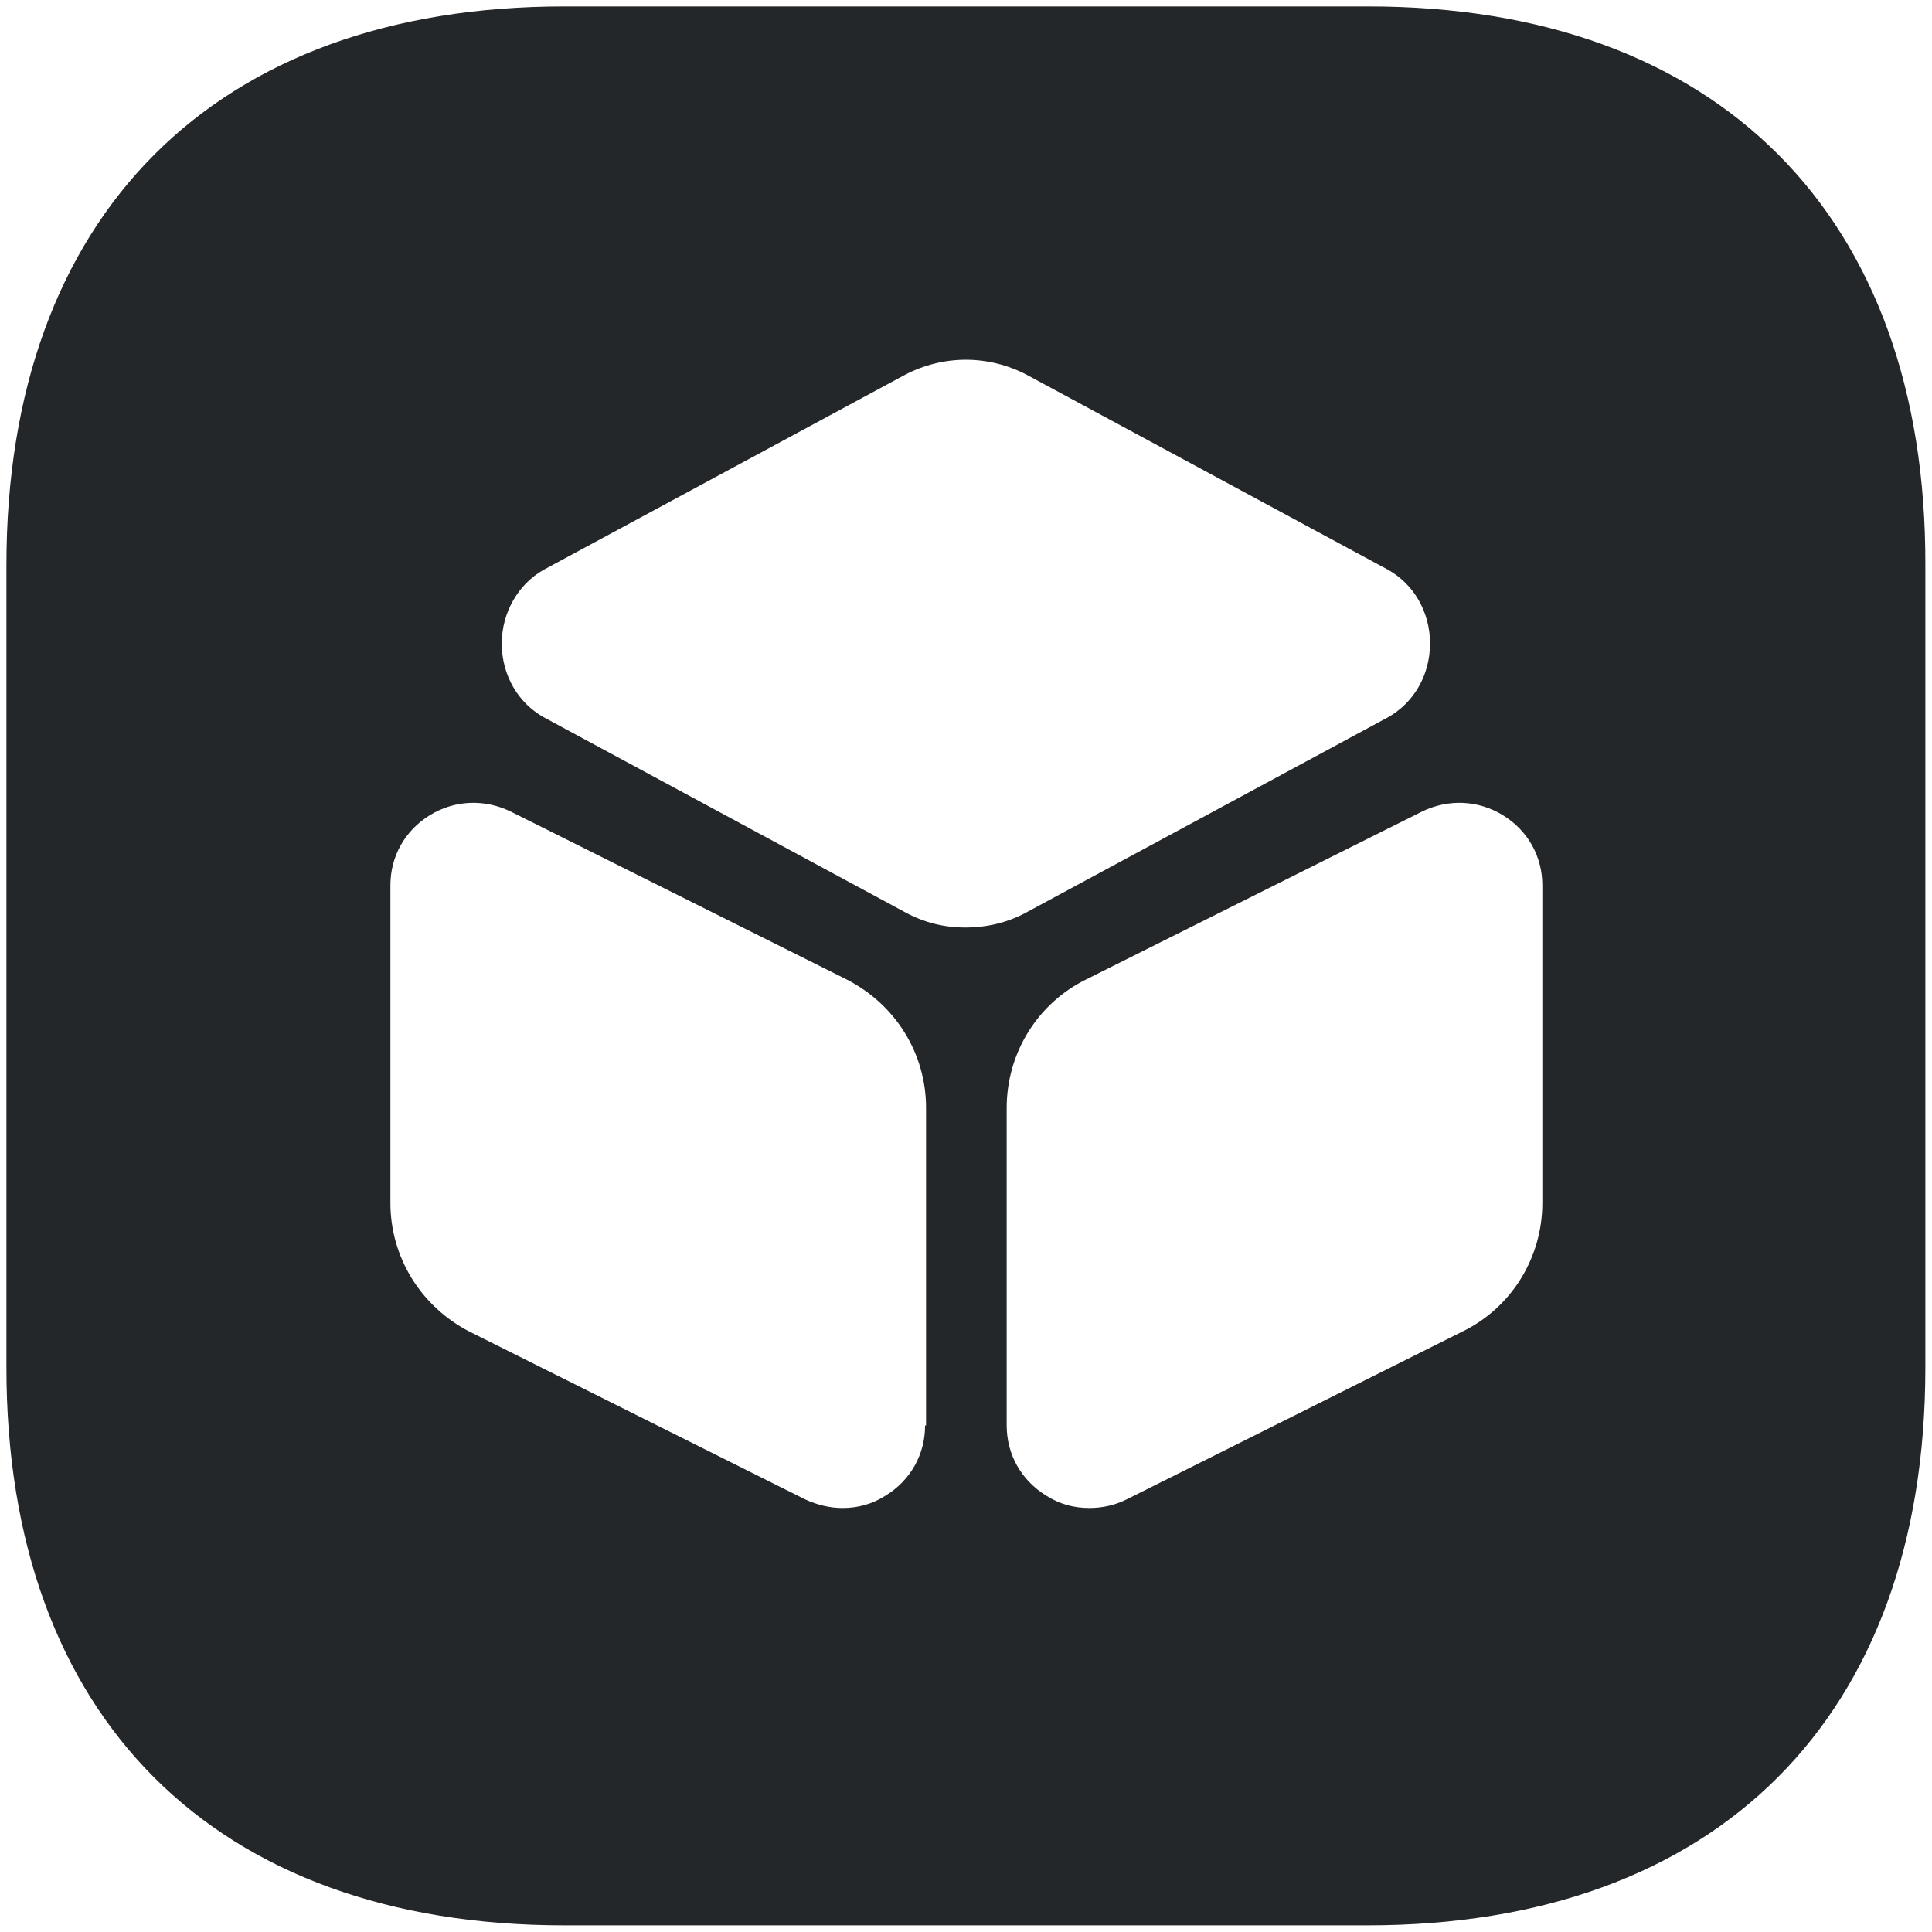
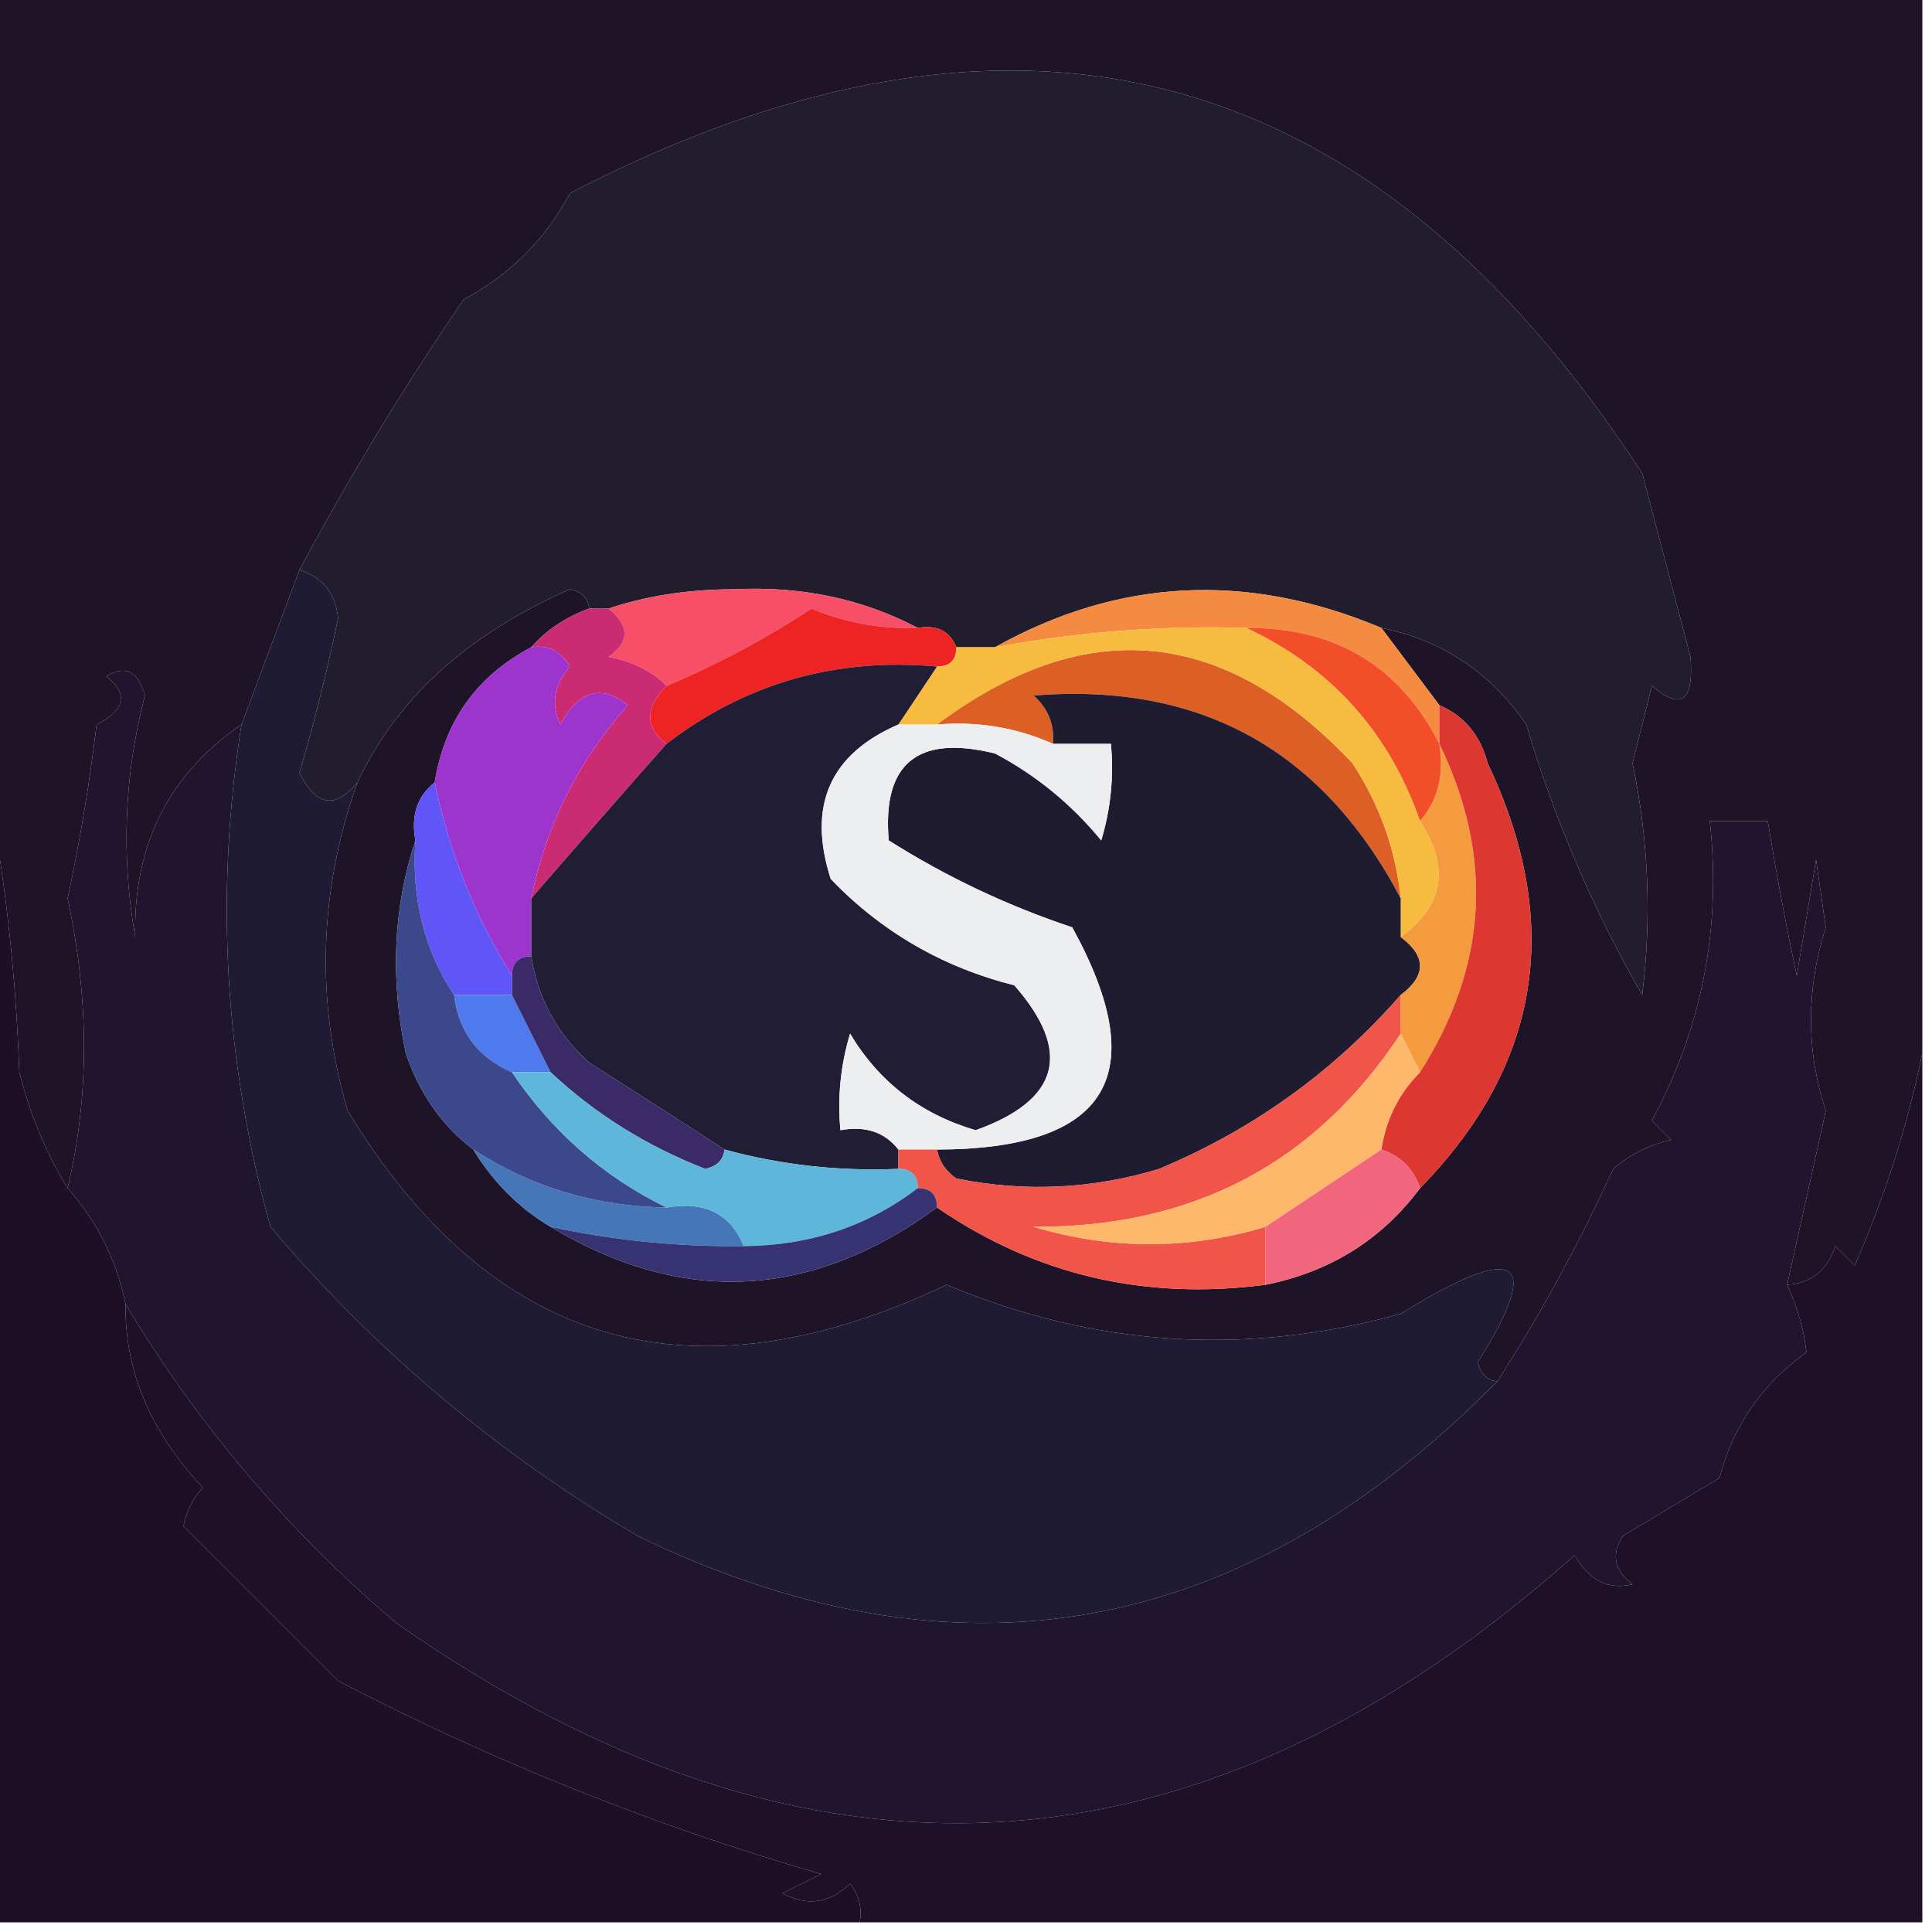
- <svg xmlns="http://www.w3.org/2000/svg" width="125" height="125" viewBox="0 0 125 125" fill="none">
-   <path d="M88.547 0.416H36.501C13.893 0.416 0.416 13.948 0.416 36.545V88.503C0.416 111.1 13.893 124.57 36.501 124.57H88.485C111.093 124.57 124.57 111.1 124.57 88.503V36.545C124.632 13.948 111.155 0.416 88.547 0.416ZM59.853 92.228C59.853 94.09 58.922 95.766 57.307 96.76C56.437 97.318 55.506 97.567 54.512 97.567C53.705 97.567 52.897 97.38 52.09 97.008L30.352 86.144C27.246 84.531 25.259 81.365 25.259 77.826V57.279C25.259 55.416 26.191 53.74 27.805 52.747C29.42 51.754 31.346 51.691 33.022 52.498L54.76 63.362C57.928 64.976 59.915 68.142 59.915 71.68V92.228H59.853ZM58.549 59.017L35.196 46.415C33.519 45.484 32.464 43.684 32.464 41.635C32.464 39.648 33.519 37.786 35.196 36.855L58.549 24.253C61.033 22.95 63.952 22.95 66.437 24.253L89.79 36.855C91.466 37.786 92.522 39.586 92.522 41.635C92.522 43.684 91.466 45.484 89.79 46.415L66.437 59.017C65.195 59.7 63.828 60.01 62.462 60.01C61.095 60.01 59.791 59.7 58.549 59.017ZM99.789 77.826C99.789 81.365 97.802 84.593 94.634 86.144L72.896 97.008C72.151 97.38 71.343 97.567 70.474 97.567C69.48 97.567 68.548 97.318 67.679 96.76C66.064 95.766 65.132 94.09 65.132 92.228V71.68C65.132 68.142 67.12 64.914 70.287 63.362L92.025 52.498C93.702 51.691 95.628 51.754 97.243 52.747C98.857 53.74 99.789 55.416 99.789 57.279V77.826Z" fill="#24272A" />
+ <svg xmlns="http://www.w3.org/2000/svg" version="1.1" width="100px" height="100px" style="shape-rendering:geometricPrecision; text-rendering:geometricPrecision; image-rendering:optimizeQuality; fill-rule:evenodd; clip-rule:evenodd">
+   <g>
+     <path style="opacity:1" fill="#1f1427" d="M -0.5,-0.5 C 32.833,-0.5 66.167,-0.5 99.5,-0.5C 99.5,17.833 99.5,36.167 99.5,54.5C 98.759,58.172 97.593,61.839 96,65.5C 95.667,65.167 95.333,64.833 95,64.5C 94.583,65.756 93.75,66.423 92.5,66.5C 93.165,63.53 93.831,60.53 94.5,57.5C 93.483,54.378 93.483,51.211 94.5,48C 94.333,46.833 94.167,45.667 94,44.5C 93.667,46.5 93.333,48.5 93,50.5C 92.433,47.832 91.933,45.166 91.5,42.5C 90.5,42.5 89.5,42.5 88.5,42.5C 89.102,48.024 88.102,53.19 85.5,58C 85.833,58.333 86.167,58.667 86.5,59C 85.376,59.249 84.376,59.749 83.5,60.5C 81.742,64.354 79.742,68.02 77.5,71.5C 76.957,71.44 76.624,71.107 76.5,70.5C 79.904,65.078 78.57,64.245 72.5,68C 64.503,70.213 56.67,69.713 49,66.5C 35.791,72.759 25.458,69.759 18,57.5C 16.332,51.811 16.499,46.144 18.5,40.5C 20.538,36.155 24.205,32.822 29.5,30.5C 30.107,30.624 30.44,30.957 30.5,31.5C 29.291,31.932 28.291,32.599 27.5,33.5C 24.677,34.992 23.01,37.326 22.5,40.5C 21.596,41.209 21.263,42.209 21.5,43.5C 20.357,46.976 20.19,50.642 21,54.5C 21.697,56.584 22.864,58.251 24.5,59.5C 25.527,61.194 26.861,62.528 28.5,63.5C 35.319,67.598 41.985,67.264 48.5,62.5C 53.574,65.984 59.24,67.318 65.5,66.5C 68.849,65.831 71.516,64.164 73.5,61.5C 79.757,55.103 80.924,47.77 77,39.5C 76.623,38.058 75.79,37.058 74.5,36.5C 73.5,35.167 72.5,33.833 71.5,32.5C 74.643,33.133 77.143,34.8 79,37.5C 80.464,42.424 82.464,47.091 85,51.5C 85.499,47.486 85.333,43.486 84.5,39.5C 84.833,38.167 85.167,36.833 85.5,35.5C 87.016,36.804 87.682,36.304 87.5,34C 86.668,30.836 85.834,27.669 85,24.5C 70.95,2.931 52.45,-1.902 29.5,10C 28.237,12.386 26.403,14.219 24,15.5C 20.904,20.028 18.071,24.695 15.5,29.5C 14.499,32.172 13.499,34.838 12.5,37.5C 8.721,40.085 6.888,43.752 7,48.5C 6.262,44.29 6.428,40.124 7.5,36C 7.15,34.742 6.483,34.409 5.5,35C 6.654,35.914 6.487,36.747 5,37.5C 4.639,40.525 4.139,43.525 3.5,46.5C 4.628,51.763 4.628,56.763 3.5,61.5C 2.4,59.723 1.566,57.723 1,55.5C 0.826,50.649 0.326,45.982 -0.5,41.5C -0.5,27.5 -0.5,13.5 -0.5,-0.5 Z" />
+   </g>
+   <g>
+     <path style="opacity:1" fill="#211d2d" d="M 71.5,32.5 C 64.567,29.588 57.901,29.922 51.5,33.5C 50.833,33.5 50.167,33.5 49.5,33.5C 49.158,32.662 48.492,32.328 47.5,32.5C 44.644,30.994 41.477,30.328 38,30.5C 35.639,30.504 33.473,30.837 31.5,31.5C 31.167,31.5 30.833,31.5 30.5,31.5C 30.44,30.957 30.107,30.624 29.5,30.5C 24.205,32.822 20.538,36.155 18.5,40.5C 17.352,41.895 16.352,41.728 15.5,40C 16.27,37.393 16.937,34.727 17.5,32C 17.361,30.699 16.695,29.866 15.5,29.5C 18.071,24.695 20.904,20.028 24,15.5C 26.403,14.219 28.237,12.386 29.5,10C 52.45,-1.902 70.95,2.931 85,24.5C 85.834,27.669 86.668,30.836 87.5,34C 87.682,36.304 87.016,36.804 85.5,35.5C 85.167,36.833 84.833,38.167 84.5,39.5C 85.333,43.486 85.499,47.486 85,51.5C 82.464,47.091 80.464,42.424 79,37.5C 77.143,34.8 74.643,33.133 71.5,32.5 Z" />
+   </g>
+   <g>
+     <path style="opacity:1" fill="#f58b41" d="M 71.5,32.5 C 72.5,33.833 73.5,35.167 74.5,36.5C 74.5,37.167 74.5,37.833 74.5,38.5C 72.447,34.469 69.113,32.469 64.5,32.5C 60.119,32.372 55.785,32.705 51.5,33.5C 57.901,29.922 64.567,29.588 71.5,32.5 Z" />
+   </g>
+   <g>
+     <path style="opacity:1" fill="#f64f67" d="M 47.5,32.5 C 45.599,32.567 43.766,32.233 42,31.5C 39.602,33.075 37.102,34.408 34.5,35.5C 33.737,34.732 32.737,34.232 31.5,34C 32.598,33.23 32.598,32.397 31.5,31.5C 33.473,30.837 35.639,30.504 38,30.5C 41.477,30.328 44.644,30.994 47.5,32.5 Z" />
+   </g>
+   <g>
+     <path style="opacity:1" fill="#ee2324" d="M 47.5,32.5 C 48.492,32.328 49.158,32.662 49.5,33.5C 49.5,34.167 49.167,34.5 48.5,34.5C 43.26,34.027 38.593,35.36 34.5,38.5C 33.375,37.652 33.375,36.652 34.5,35.5C 37.102,34.408 39.602,33.075 42,31.5C 43.766,32.233 45.599,32.567 47.5,32.5 Z" />
+   </g>
+   <g>
+     <path style="opacity:1" fill="#dc5f26" d="M 72.5,46.5 C 68.451,38.81 62.118,35.31 53.5,36C 54.252,36.671 54.586,37.504 54.5,38.5C 52.621,37.659 50.621,37.325 48.5,37.5C 56.177,31.767 63.343,32.433 70,39.5C 71.411,41.65 72.245,43.984 72.5,46.5 Z" />
+   </g>
+   <g>
+     <path style="opacity:1" fill="#cb2b72" d="M 30.5,31.5 C 30.833,31.5 31.167,31.5 31.5,31.5C 32.598,32.397 32.598,33.23 31.5,34C 32.737,34.232 33.737,34.732 34.5,35.5C 33.375,36.652 33.375,37.652 34.5,38.5C 32.176,41.126 29.843,43.793 27.5,46.5C 28.252,42.737 29.919,39.404 32.5,36.5C 31.132,35.406 29.965,35.74 29,37.5C 28.508,36.451 28.674,35.451 29.5,34.5C 29.043,33.703 28.376,33.369 27.5,33.5C 28.291,32.599 29.291,31.932 30.5,31.5 Z" />
+   </g>
+   <g>
+     <path style="opacity:1" fill="#1f152e" d="M 12.5,37.5 C 11.118,46.259 11.618,54.926 14,63.5C 19.374,69.866 25.708,75.2 33,79.5C 49.514,87.51 64.347,84.843 77.5,71.5C 79.742,68.02 81.742,64.354 83.5,60.5C 84.376,59.749 85.376,59.249 86.5,59C 86.167,58.667 85.833,58.333 85.5,58C 88.102,53.19 89.102,48.024 88.5,42.5C 89.5,42.5 90.5,42.5 91.5,42.5C 91.933,45.166 92.433,47.832 93,50.5C 93.333,48.5 93.667,46.5 94,44.5C 94.167,45.667 94.333,46.833 94.5,48C 93.483,51.211 93.483,54.378 94.5,57.5C 93.831,60.53 93.165,63.53 92.5,66.5C 93.048,67.689 93.381,68.855 93.5,70C 91.223,71.613 89.723,73.78 89,76.5C 87.333,77.5 85.667,78.5 84,79.5C 83.383,80.449 83.549,81.282 84.5,82C 83.257,82.311 82.257,81.811 81.5,80.5C 62.128,97.743 41.795,98.91 20.5,84C 14.902,79.24 10.235,73.74 6.5,67.5C 6.025,65.216 5.025,63.216 3.5,61.5C 4.628,56.763 4.628,51.763 3.5,46.5C 4.139,43.525 4.639,40.525 5,37.5C 6.487,36.747 6.654,35.914 5.5,35C 6.483,34.409 7.15,34.742 7.5,36C 6.428,40.124 6.262,44.29 7,48.5C 6.888,43.752 8.721,40.085 12.5,37.5 Z" />
+   </g>
+   <g>
+     <path style="opacity:1" fill="#f24e2a" d="M 64.5,32.5 C 69.113,32.469 72.447,34.469 74.5,38.5C 74.768,40.099 74.434,41.432 73.5,42.5C 71.888,37.889 68.888,34.556 64.5,32.5 Z" />
+   </g>
+   <g>
+     <path style="opacity:1" fill="#1e0f29" d="M -0.5,41.5 C 0.326,45.982 0.826,50.649 1,55.5C 1.566,57.723 2.4,59.723 3.5,61.5C 5.025,63.216 6.025,65.216 6.5,67.5C 6.45,70.943 7.784,74.11 10.5,77C 9.978,77.561 9.645,78.228 9.5,79C 12.172,81.672 14.839,84.339 17.5,87C 25.475,91.152 33.809,94.485 42.5,97C 41.833,97.333 41.167,97.667 40.5,98C 41.784,98.684 42.95,98.517 44,97.5C 44.464,98.094 44.631,98.761 44.5,99.5C 29.5,99.5 14.5,99.5 -0.5,99.5C -0.5,80.167 -0.5,60.833 -0.5,41.5 Z" />
+   </g>
+   <g>
+     <path style="opacity:1" fill="#f7bb3f" d="M 64.5,32.5 C 68.888,34.556 71.888,37.889 73.5,42.5C 75.062,44.901 74.729,46.901 72.5,48.5C 72.5,47.833 72.5,47.167 72.5,46.5C 72.245,43.984 71.411,41.65 70,39.5C 63.343,32.433 56.177,31.767 48.5,37.5C 47.833,37.5 47.167,37.5 46.5,37.5C 47.167,36.5 47.833,35.5 48.5,34.5C 49.167,34.5 49.5,34.167 49.5,33.5C 50.167,33.5 50.833,33.5 51.5,33.5C 55.785,32.705 60.119,32.372 64.5,32.5 Z" />
+   </g>
+   <g>
+     <path style="opacity:1" fill="#1f1c31" d="M 72.5,46.5 C 72.5,47.167 72.5,47.833 72.5,48.5C 73.833,49.5 73.833,50.5 72.5,51.5C 69.039,55.458 64.872,58.458 60,60.5C 56.545,61.55 53.045,61.717 49.5,61C 48.944,60.617 48.611,60.117 48.5,59.5C 57.37,59.483 59.703,55.65 55.5,48C 52.145,46.882 48.978,45.382 46,43.5C 45.661,39.513 47.494,38.013 51.5,39C 53.624,40.122 55.457,41.622 57,43.5C 57.493,41.866 57.66,40.199 57.5,38.5C 56.5,38.5 55.5,38.5 54.5,38.5C 54.586,37.504 54.252,36.671 53.5,36C 62.118,35.31 68.451,38.81 72.5,46.5 Z" />
+   </g>
+   <g>
+     <path style="opacity:1" fill="#9e34ce" d="M 27.5,33.5 C 28.376,33.369 29.043,33.703 29.5,34.5C 28.674,35.451 28.508,36.451 29,37.5C 29.965,35.74 31.132,35.406 32.5,36.5C 29.919,39.404 28.252,42.737 27.5,46.5C 27.5,47.5 27.5,48.5 27.5,49.5C 26.833,49.5 26.5,49.833 26.5,50.5C 24.596,47.466 23.262,44.133 22.5,40.5C 23.01,37.326 24.677,34.992 27.5,33.5 Z" />
+   </g>
+   <g>
+     <path style="opacity:1" fill="#201d34" d="M 48.5,34.5 C 47.833,35.5 47.167,36.5 46.5,37.5C 42.947,39.04 41.78,41.707 43,45.5C 45.626,48.231 48.793,50.064 52.5,51C 55.515,54.44 54.848,56.94 50.5,58.5C 47.663,57.669 45.496,56.002 44,53.5C 43.507,55.134 43.34,56.801 43.5,58.5C 44.791,58.263 45.791,58.596 46.5,59.5C 46.5,59.833 46.5,60.167 46.5,60.5C 43.43,60.632 40.43,60.299 37.5,59.5C 35.231,58.024 32.898,56.524 30.5,55C 28.84,53.512 27.84,51.679 27.5,49.5C 27.5,48.5 27.5,47.5 27.5,46.5C 29.843,43.793 32.176,41.126 34.5,38.5C 38.593,35.36 43.26,34.027 48.5,34.5 Z" />
+   </g>
+   <g>
+     <path style="opacity:1" fill="#6055f6" d="M 22.5,40.5 C 23.262,44.133 24.596,47.466 26.5,50.5C 26.5,50.833 26.5,51.167 26.5,51.5C 25.5,51.5 24.5,51.5 23.5,51.5C 21.96,49.162 21.294,46.495 21.5,43.5C 21.263,42.209 21.596,41.209 22.5,40.5 Z" />
+   </g>
+   <g>
+     <path style="opacity:1" fill="#edeeef" d="M 46.5,37.5 C 47.167,37.5 47.833,37.5 48.5,37.5C 50.621,37.325 52.621,37.659 54.5,38.5C 55.5,38.5 56.5,38.5 57.5,38.5C 57.66,40.199 57.493,41.866 57,43.5C 55.457,41.622 53.624,40.122 51.5,39C 47.494,38.013 45.661,39.513 46,43.5C 48.978,45.382 52.145,46.882 55.5,48C 59.703,55.65 57.37,59.483 48.5,59.5C 47.833,59.5 47.167,59.5 46.5,59.5C 45.791,58.596 44.791,58.263 43.5,58.5C 43.34,56.801 43.507,55.134 44,53.5C 45.496,56.002 47.663,57.669 50.5,58.5C 54.848,56.94 55.515,54.44 52.5,51C 48.793,50.064 45.626,48.231 43,45.5C 41.78,41.707 42.947,39.04 46.5,37.5 Z" />
+   </g>
+   <g>
+     <path style="opacity:1" fill="#f49a3f" d="M 74.5,38.5 C 77.334,44.333 77.001,49.999 73.5,55.5C 73.167,54.833 72.833,54.167 72.5,53.5C 72.5,52.833 72.5,52.167 72.5,51.5C 73.833,50.5 73.833,49.5 72.5,48.5C 74.729,46.901 75.062,44.901 73.5,42.5C 74.434,41.432 74.768,40.099 74.5,38.5 Z" />
+   </g>
+   <g>
+     <path style="opacity:1" fill="#4e7aee" d="M 23.5,51.5 C 24.5,51.5 25.5,51.5 26.5,51.5C 27.167,52.833 27.833,54.167 28.5,55.5C 27.833,55.5 27.167,55.5 26.5,55.5C 24.738,54.738 23.738,53.404 23.5,51.5 Z" />
+   </g>
+   <g>
+     <path style="opacity:1" fill="#1f102a" d="M 99.5,54.5 C 99.5,69.5 99.5,84.5 99.5,99.5C 81.167,99.5 62.833,99.5 44.5,99.5C 44.631,98.761 44.464,98.094 44,97.5C 42.95,98.517 41.784,98.684 40.5,98C 41.167,97.667 41.833,97.333 42.5,97C 33.809,94.485 25.475,91.152 17.5,87C 14.839,84.339 12.172,81.672 9.5,79C 9.645,78.228 9.978,77.561 10.5,77C 7.784,74.11 6.45,70.943 6.5,67.5C 10.235,73.74 14.902,79.24 20.5,84C 41.795,98.91 62.128,97.743 81.5,80.5C 82.257,81.811 83.257,82.311 84.5,82C 83.549,81.282 83.383,80.449 84,79.5C 85.667,78.5 87.333,77.5 89,76.5C 89.723,73.78 91.223,71.613 93.5,70C 93.381,68.855 93.048,67.689 92.5,66.5C 93.75,66.423 94.583,65.756 95,64.5C 95.333,64.833 95.667,65.167 96,65.5C 97.593,61.839 98.759,58.172 99.5,54.5 Z" />
+   </g>
+   <g>
+     <path style="opacity:1" fill="#3a2a67" d="M 27.5,49.5 C 27.84,51.679 28.84,53.512 30.5,55C 32.898,56.524 35.231,58.024 37.5,59.5C 37.44,60.043 37.107,60.376 36.5,60.5C 33.468,59.323 30.802,57.656 28.5,55.5C 27.833,54.167 27.167,52.833 26.5,51.5C 26.5,51.167 26.5,50.833 26.5,50.5C 26.5,49.833 26.833,49.5 27.5,49.5 Z" />
+   </g>
+   <g>
+     <path style="opacity:1" fill="#dc3731" d="M 74.5,36.5 C 75.79,37.058 76.623,38.058 77,39.5C 80.924,47.77 79.757,55.103 73.5,61.5C 73.167,60.5 72.5,59.833 71.5,59.5C 71.733,57.938 72.4,56.605 73.5,55.5C 77.001,49.999 77.334,44.333 74.5,38.5C 74.5,37.833 74.5,37.167 74.5,36.5 Z" />
+   </g>
+   <g>
+     <path style="opacity:1" fill="#4576b7" d="M 24.5,59.5 C 27.485,61.445 30.818,62.445 34.5,62.5C 36.483,62.157 37.817,62.824 38.5,64.5C 35.119,64.54 31.786,64.207 28.5,63.5C 26.861,62.528 25.527,61.194 24.5,59.5 Z" />
+   </g>
+   <g>
+     <path style="opacity:1" fill="#f15549" d="M 72.5,51.5 C 72.5,52.167 72.5,52.833 72.5,53.5C 68.084,60.211 61.75,63.544 53.5,63.5C 57.511,64.698 61.511,64.698 65.5,63.5C 65.5,64.5 65.5,65.5 65.5,66.5C 59.24,67.318 53.574,65.984 48.5,62.5C 48.5,61.833 48.167,61.5 47.5,61.5C 47.5,60.833 47.167,60.5 46.5,60.5C 46.5,60.167 46.5,59.833 46.5,59.5C 47.167,59.5 47.833,59.5 48.5,59.5C 48.611,60.117 48.944,60.617 49.5,61C 53.045,61.717 56.545,61.55 60,60.5C 64.872,58.458 69.039,55.458 72.5,51.5 Z" />
+   </g>
+   <g>
+     <path style="opacity:1" fill="#3b488b" d="M 21.5,43.5 C 21.294,46.495 21.96,49.162 23.5,51.5C 23.738,53.404 24.738,54.738 26.5,55.5C 28.575,58.579 31.242,60.913 34.5,62.5C 30.818,62.445 27.485,61.445 24.5,59.5C 22.864,58.251 21.697,56.584 21,54.5C 20.19,50.642 20.357,46.976 21.5,43.5 Z" />
+   </g>
+   <g>
+     <path style="opacity:1" fill="#5eb7da" d="M 26.5,55.5 C 27.167,55.5 27.833,55.5 28.5,55.5C 30.802,57.656 33.468,59.323 36.5,60.5C 37.107,60.376 37.44,60.043 37.5,59.5C 40.43,60.299 43.43,60.632 46.5,60.5C 47.167,60.5 47.5,60.833 47.5,61.5C 44.916,63.472 41.916,64.472 38.5,64.5C 37.817,62.824 36.483,62.157 34.5,62.5C 31.242,60.913 28.575,58.579 26.5,55.5 Z" />
+   </g>
+   <g>
+     <path style="opacity:1" fill="#fdb86b" d="M 72.5,53.5 C 72.833,54.167 73.167,54.833 73.5,55.5C 72.4,56.605 71.733,57.938 71.5,59.5C 69.5,60.833 67.5,62.167 65.5,63.5C 61.511,64.698 57.511,64.698 53.5,63.5C 61.75,63.544 68.084,60.211 72.5,53.5 Z" />
+   </g>
+   <g>
+     <path style="opacity:1" fill="#f2667d" d="M 71.5,59.5 C 72.5,59.833 73.167,60.5 73.5,61.5C 71.516,64.164 68.849,65.831 65.5,66.5C 65.5,65.5 65.5,64.5 65.5,63.5C 67.5,62.167 69.5,60.833 71.5,59.5 Z" />
+   </g>
+   <g>
+     <path style="opacity:1" fill="#373373" d="M 47.5,61.5 C 48.167,61.5 48.5,61.833 48.5,62.5C 41.985,67.264 35.319,67.598 28.5,63.5C 31.786,64.207 35.119,64.54 38.5,64.5C 41.916,64.472 44.916,63.472 47.5,61.5 Z" />
+   </g>
+   <g>
+     <path style="opacity:1" fill="#1f1b34" d="M 15.5,29.5 C 16.695,29.866 17.361,30.699 17.5,32C 16.937,34.727 16.27,37.393 15.5,40C 16.352,41.728 17.352,41.895 18.5,40.5C 16.499,46.144 16.332,51.811 18,57.5C 25.458,69.759 35.791,72.759 49,66.5C 56.67,69.713 64.503,70.213 72.5,68C 78.57,64.245 79.904,65.078 76.5,70.5C 76.624,71.107 76.957,71.44 77.5,71.5C 64.347,84.843 49.514,87.51 33,79.5C 25.708,75.2 19.374,69.866 14,63.5C 11.618,54.926 11.118,46.259 12.5,37.5C 13.499,34.838 14.499,32.172 15.5,29.5 Z" />
+   </g>
</svg>
